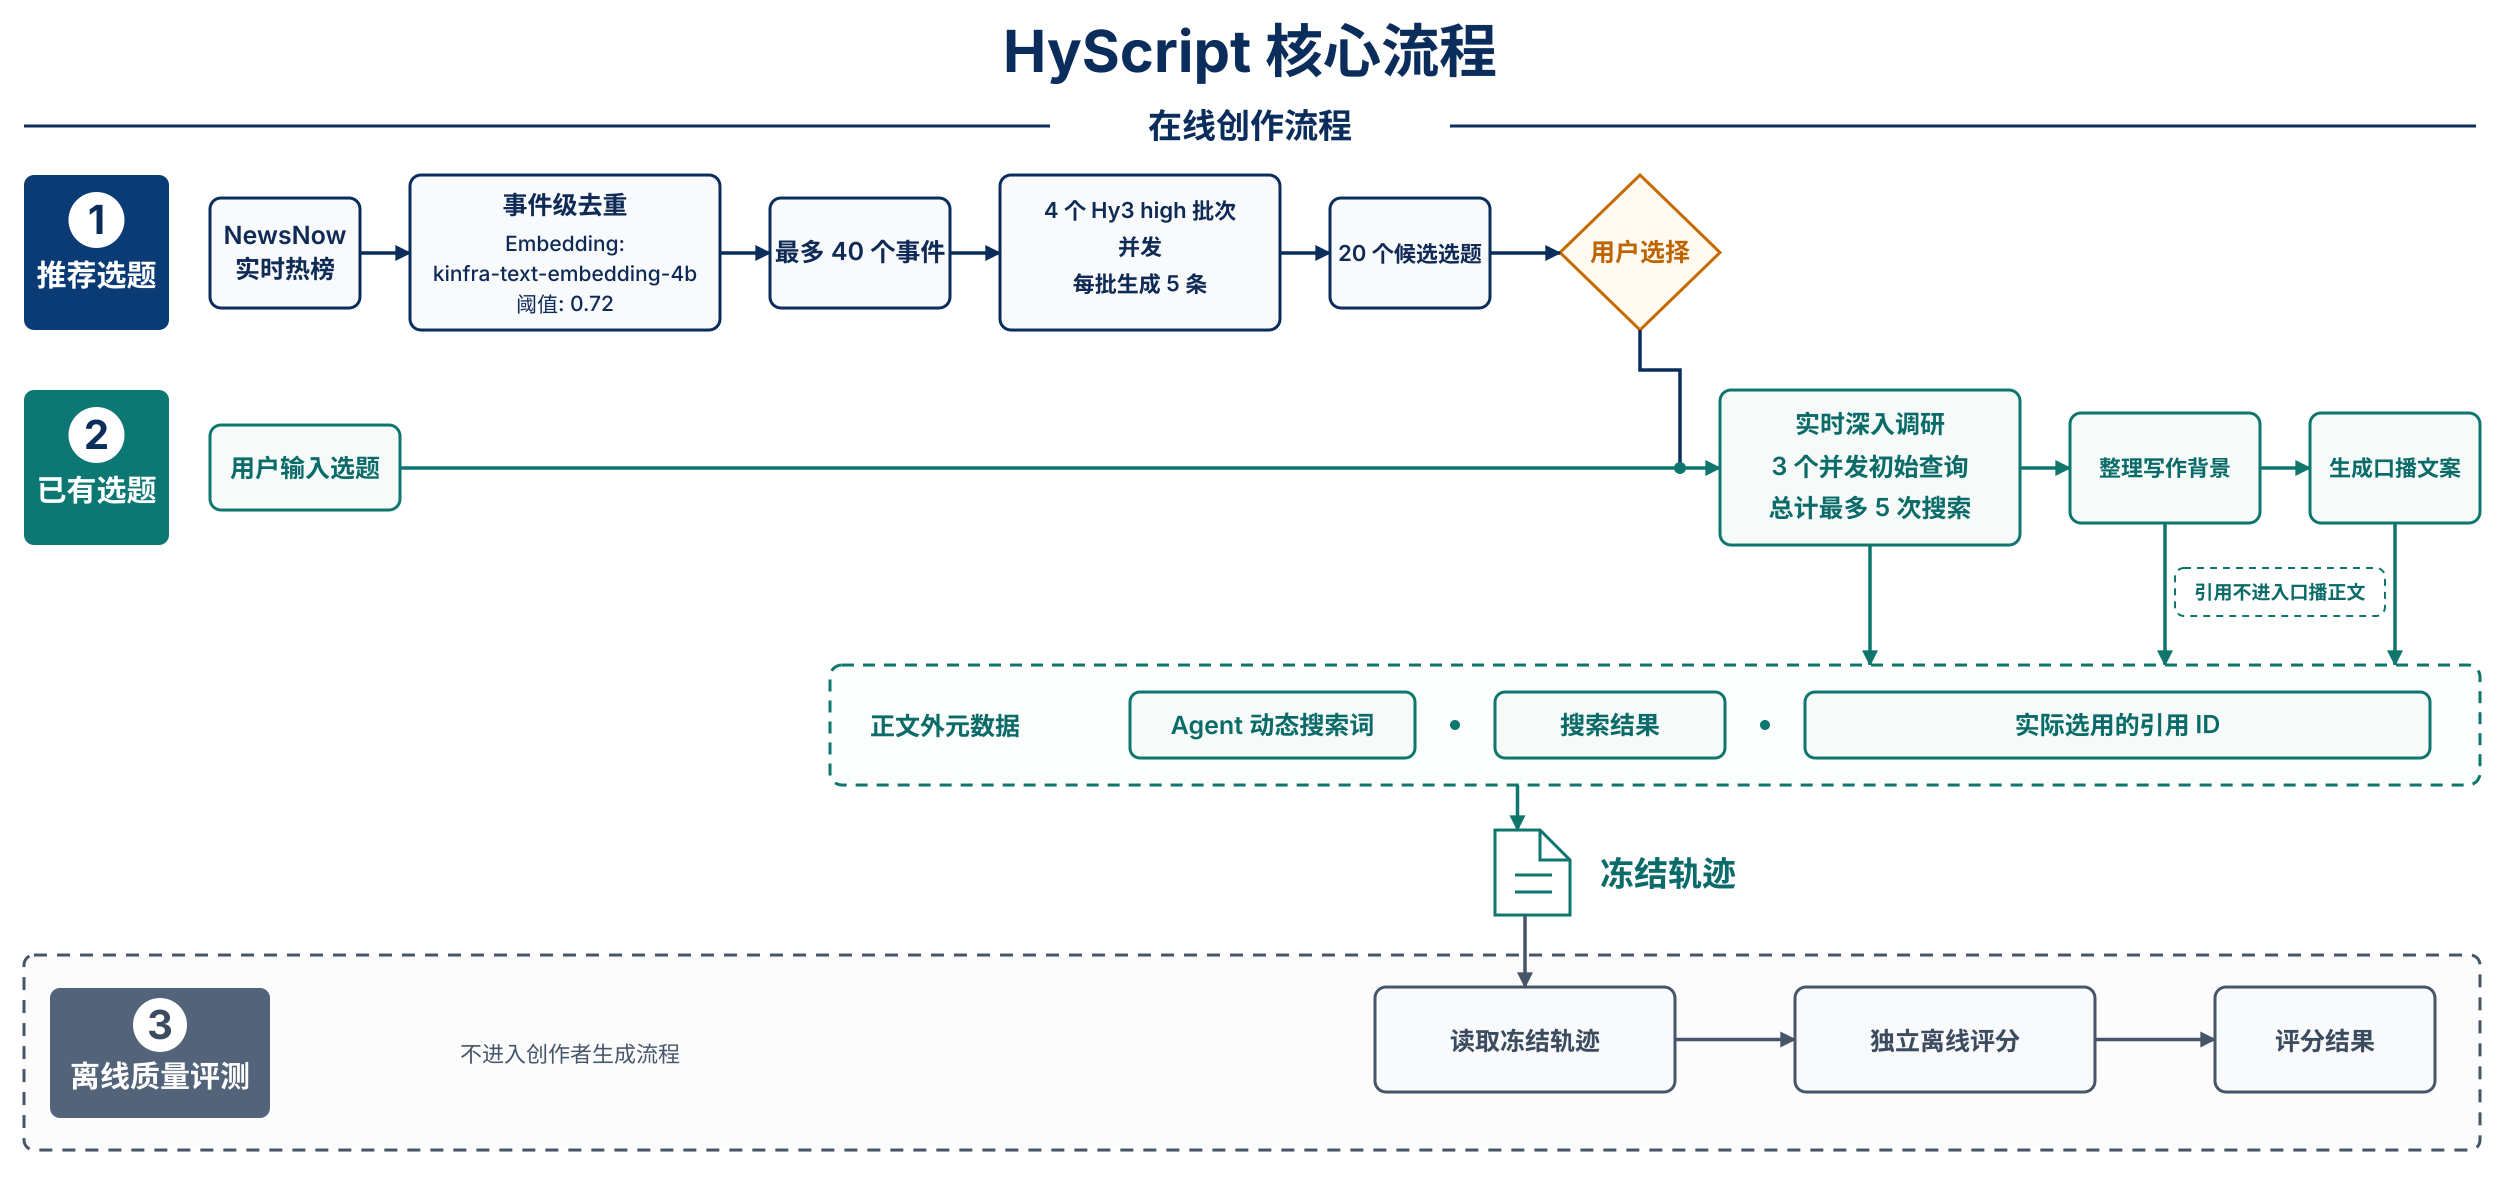
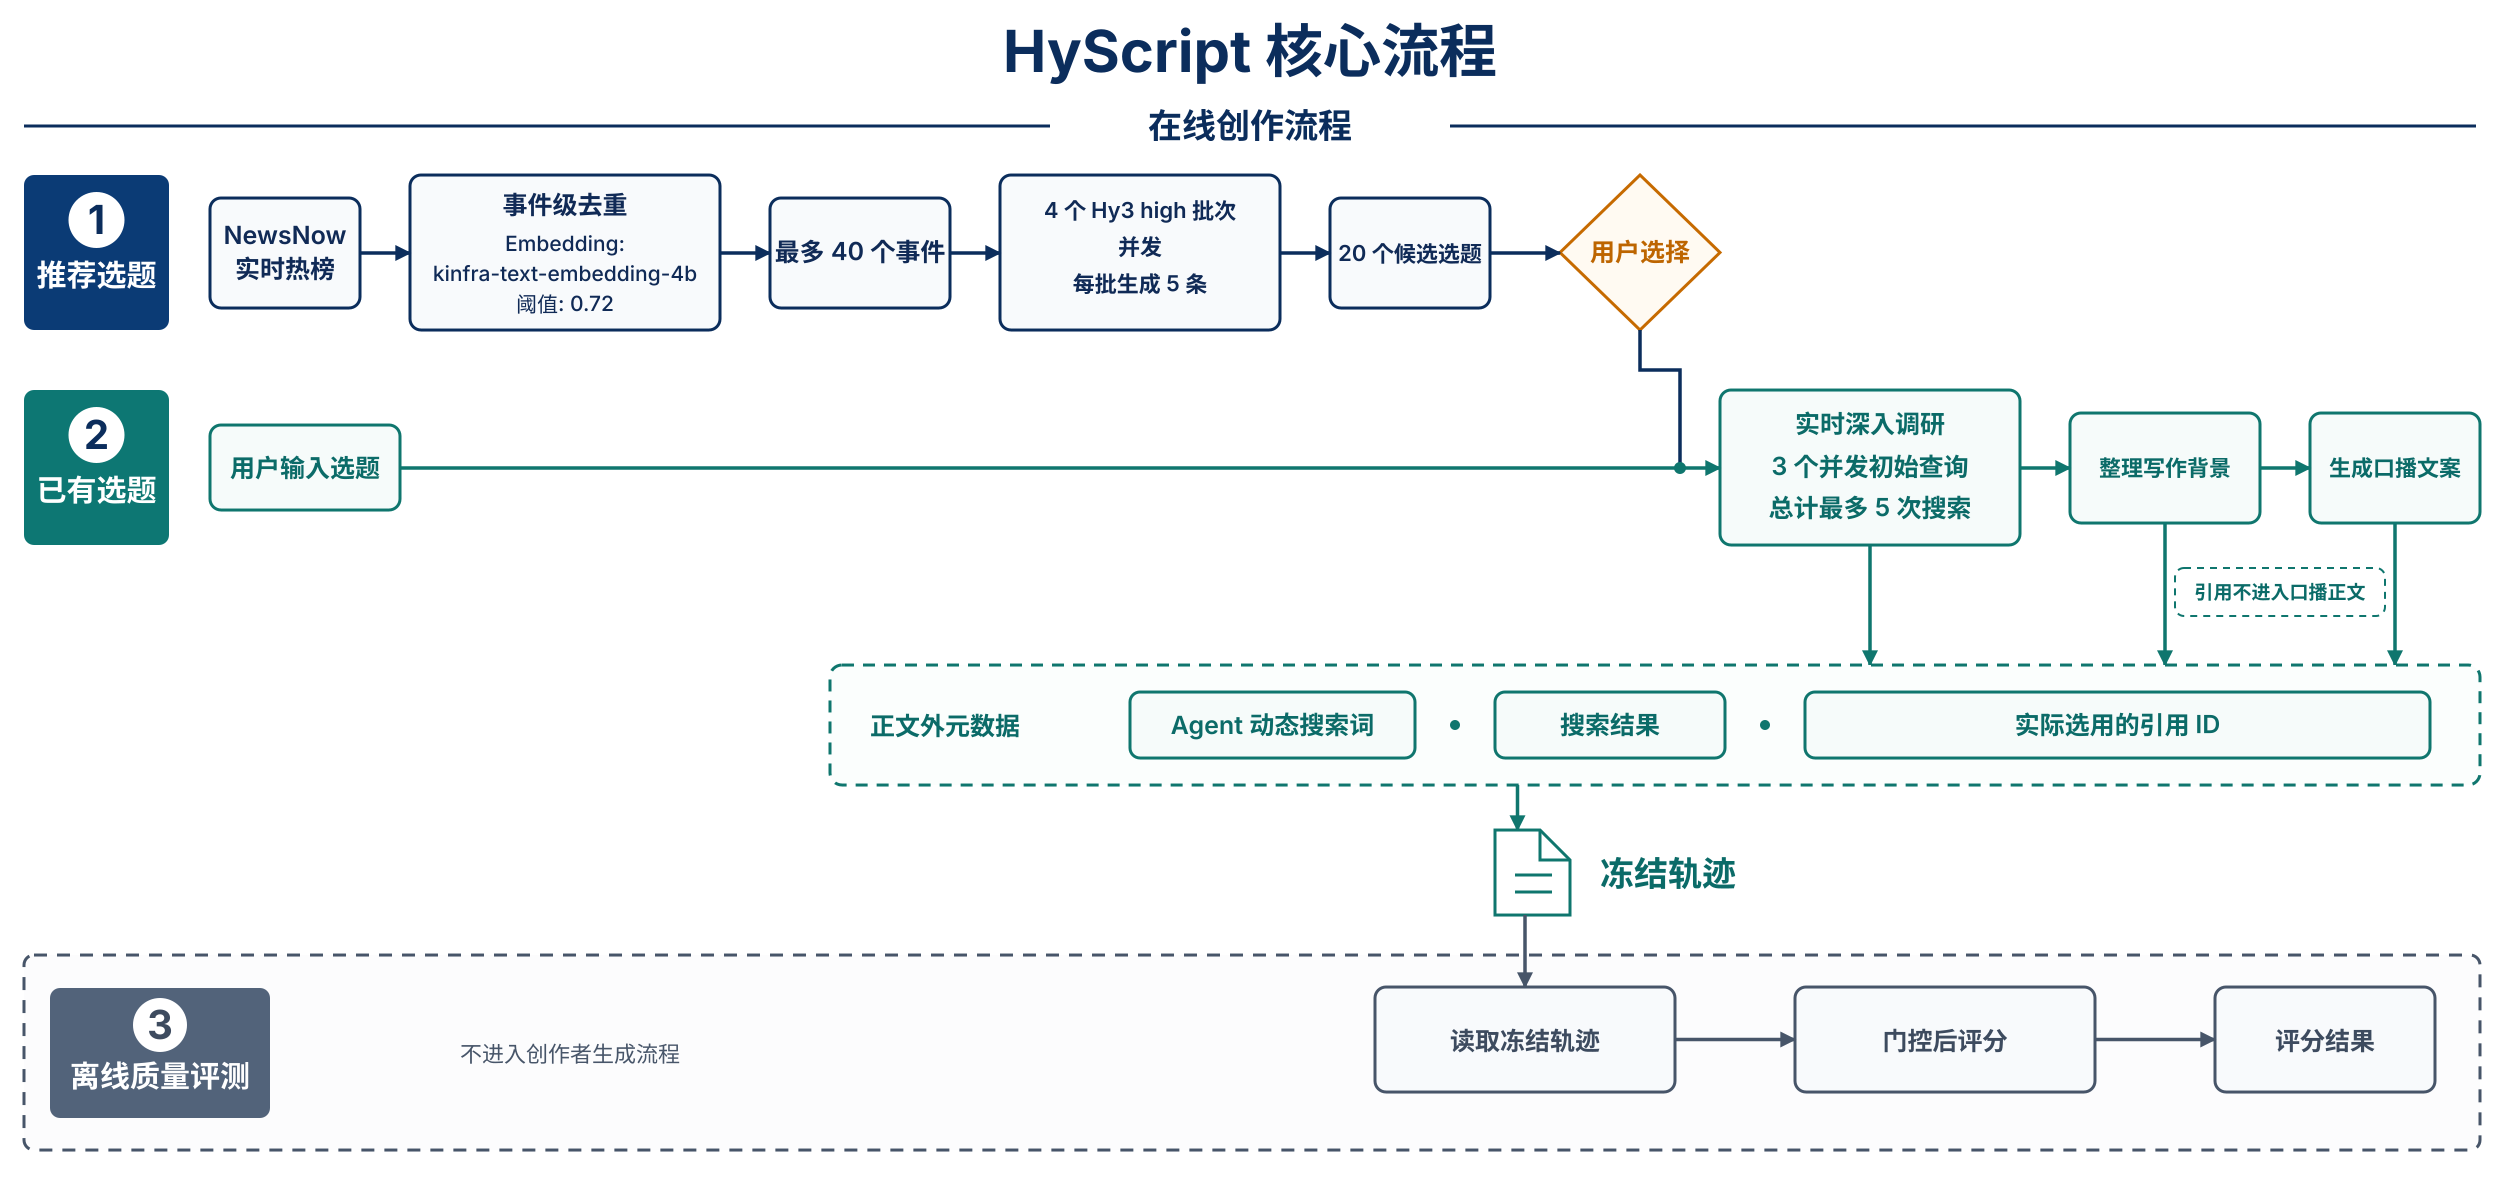
<svg xmlns="http://www.w3.org/2000/svg" width="2500" height="1180" viewBox="0 0 2500 1180" role="img" aria-labelledby="title desc">
  <defs>
    <style>
      text { font-family: -apple-system, BlinkMacSystemFont, "Noto Sans SC", "Microsoft YaHei", sans-serif; }
      .title { font-size: 58px; font-weight: 700; fill: #0b2d5c; }
      .section { font-size: 34px; font-weight: 700; fill: #0b2d5c; }
      .lane-no { font-size: 40px; font-weight: 700; fill: #0b2d5c; }
      .lane-name { font-size: 30px; font-weight: 700; fill: #ffffff; }
      .node { font-size: 25px; font-weight: 600; fill: #102a56; }
      .node-compact { font-size: 22px; font-weight: 600; fill: #102a56; }
      .node-small { font-size: 21px; font-weight: 500; fill: #102a56; }
      .note { font-size: 22px; font-weight: 500; fill: #475569; }
      .constraint { font-size: 19px; font-weight: 600; fill: #0b6b68; }
      .teal-text { fill: #0b6b68; }
      .gray-text { fill: #3d4b5f; }
      .amber-text { fill: #bd6500; }
      .box-navy { fill: #f8fafc; stroke: #0b2d5c; stroke-width: 3; }
      .box-teal { fill: #f6fbfa; stroke: #0f766e; stroke-width: 3; }
      .box-gray { fill: #f8fafc; stroke: #475569; stroke-width: 3; }
      .arrow-navy { fill: none; stroke: #0b2d5c; stroke-width: 3.5; marker-end: url(#arrow-navy); }
      .arrow-teal { fill: none; stroke: #0f766e; stroke-width: 3.5; marker-end: url(#arrow-teal); }
      .arrow-gray { fill: none; stroke: #475569; stroke-width: 3.5; marker-end: url(#arrow-gray); }
    </style>
    <marker id="arrow-navy" viewBox="0 0 12 12" refX="11" refY="6" markerWidth="16" markerHeight="16" markerUnits="userSpaceOnUse" orient="auto">
      <path d="M 0 0 L 12 6 L 0 12 z" fill="#0b2d5c" />
    </marker>
    <marker id="arrow-teal" viewBox="0 0 12 12" refX="11" refY="6" markerWidth="16" markerHeight="16" markerUnits="userSpaceOnUse" orient="auto">
      <path d="M 0 0 L 12 6 L 0 12 z" fill="#0f766e" />
    </marker>
    <marker id="arrow-gray" viewBox="0 0 12 12" refX="11" refY="6" markerWidth="16" markerHeight="16" markerUnits="userSpaceOnUse" orient="auto">
      <path d="M 0 0 L 12 6 L 0 12 z" fill="#475569" />
    </marker>
  </defs>
  <rect width="2500" height="1180" fill="#ffffff" />
  <text x="1250" y="72" class="title" text-anchor="middle">HyScript 核心流程</text>
  <line x1="24" y1="126" x2="1050" y2="126" stroke="#0b2d5c" stroke-width="3" />
  <text x="1250" y="138" class="section" text-anchor="middle">在线创作流程</text>
  <line x1="1450" y1="126" x2="2476" y2="126" stroke="#0b2d5c" stroke-width="3" />
  <rect x="24" y="175" width="145" height="155" rx="10" fill="#0b3b75" />
  <circle cx="96.5" cy="220" r="28" fill="#ffffff" />
  <text x="96.5" y="234" class="lane-no" text-anchor="middle">1</text>
  <text x="96.5" y="286" class="lane-name" text-anchor="middle">推荐选题</text>
  <rect x="210" y="198" width="150" height="110" rx="11" class="box-navy" />
  <text x="285" y="244" class="node" text-anchor="middle">NewsNow</text>
  <text x="285" y="278" class="node" text-anchor="middle">实时热榜</text>
  <rect x="410" y="175" width="310" height="155" rx="11" class="box-navy" />
  <text x="565" y="214" class="node" text-anchor="middle">事件级去重</text>
  <text x="565" y="251" class="node-small" text-anchor="middle">Embedding:</text>
  <text x="565" y="281" class="node-small" text-anchor="middle">kinfra-text-embedding-4b</text>
  <text x="565" y="312" class="node-small" text-anchor="middle">阈值: 0.72</text>
  <rect x="770" y="198" width="180" height="110" rx="11" class="box-navy" />
  <text x="860" y="261" class="node" text-anchor="middle">最多 40 个事件</text>
  <rect x="1000" y="175" width="280" height="155" rx="11" class="box-navy" />
  <text x="1140" y="218" class="node-compact" text-anchor="middle">4 个 Hy3 high 批次</text>
  <text x="1140" y="255" class="node-compact" text-anchor="middle">并发</text>
  <text x="1140" y="292" class="node-compact" text-anchor="middle">每批生成 5 条</text>
  <rect x="1330" y="198" width="160" height="110" rx="11" class="box-navy" />
  <text x="1410" y="261" class="node-compact" text-anchor="middle">20 个候选选题</text>
  <polygon points="1640,175 1720,252.5 1640,330 1560,252.5" fill="#fffaf2" stroke="#c66a00" stroke-width="3" />
  <text x="1640" y="261" class="node amber-text" text-anchor="middle">用户选择</text>
  <path d="M 360 253 H 410" class="arrow-navy" />
  <path d="M 720 253 H 770" class="arrow-navy" />
  <path d="M 950 253 H 1000" class="arrow-navy" />
  <path d="M 1280 253 H 1330" class="arrow-navy" />
  <path d="M 1490 253 H 1560" class="arrow-navy" />
  <rect x="24" y="390" width="145" height="155" rx="10" fill="#0d7773" />
  <circle cx="96.5" cy="435" r="28" fill="#ffffff" />
  <text x="96.5" y="449" class="lane-no" text-anchor="middle">2</text>
  <text x="96.5" y="501" class="lane-name" text-anchor="middle">已有选题</text>
  <rect x="210" y="425" width="190" height="85" rx="11" class="box-teal" />
  <text x="305" y="477" class="node teal-text" text-anchor="middle">用户输入选题</text>
  <rect x="1720" y="390" width="300" height="155" rx="11" class="box-teal" />
  <text x="1870" y="433" class="node teal-text" text-anchor="middle">实时深入调研</text>
  <text x="1870" y="475" class="node teal-text" text-anchor="middle">3 个并发初始查询</text>
  <text x="1870" y="517" class="node teal-text" text-anchor="middle">总计最多 5 次搜索</text>
  <rect x="2070" y="413" width="190" height="110" rx="11" class="box-teal" />
  <text x="2165" y="476" class="node-compact teal-text" text-anchor="middle">整理写作背景</text>
  <rect x="2310" y="413" width="170" height="110" rx="11" class="box-teal" />
  <text x="2395" y="476" class="node-compact teal-text" text-anchor="middle">生成口播文案</text>
  <path d="M 1640 330 V 370 H 1680 V 468" fill="none" stroke="#0b2d5c" stroke-width="3.5" />
  <path d="M 400 468 H 1680" fill="none" stroke="#0f766e" stroke-width="3.5" />
  <circle cx="1680" cy="468" r="6" fill="#0f766e" />
  <path d="M 1680 468 H 1720" class="arrow-teal" />
  <path d="M 2020 468 H 2070" class="arrow-teal" />
  <path d="M 2260 468 H 2310" class="arrow-teal" />
  <rect x="2175" y="568" width="210" height="48" rx="9" fill="#ffffff" stroke="#0f766e" stroke-width="2" stroke-dasharray="7 6" />
  <text x="2280" y="599" class="constraint" text-anchor="middle">引用不进入口播正文</text>
  <path d="M 1870 545 V 665" class="arrow-teal" />
  <path d="M 2165 523 V 665" class="arrow-teal" />
  <path d="M 2395 523 V 665" class="arrow-teal" />
  <rect x="830" y="665" width="1650" height="120" rx="12" fill="#fbfefd" stroke="#0f766e" stroke-width="3" stroke-dasharray="12 9" />
  <text x="870" y="735" class="node teal-text">正文外元数据</text>
  <rect x="1130" y="692" width="285" height="66" rx="10" class="box-teal" />
  <text x="1272.5" y="734" class="node teal-text" text-anchor="middle">Agent 动态搜索词</text>
  <circle cx="1455" cy="725" r="5" fill="#0f766e" />
  <rect x="1495" y="692" width="230" height="66" rx="10" class="box-teal" />
  <text x="1610" y="734" class="node teal-text" text-anchor="middle">搜索结果</text>
  <circle cx="1765" cy="725" r="5" fill="#0f766e" />
  <rect x="1805" y="692" width="625" height="66" rx="10" class="box-teal" />
  <text x="2117.5" y="734" class="node teal-text" text-anchor="middle">实际选用的引用 ID</text>
  <path d="M 1517.5 785 V 830" class="arrow-teal" />
  <path d="M 1495 830 H 1540 L 1570 860 V 915 H 1495 Z" fill="#ffffff" stroke="#0f766e" stroke-width="3" />
  <path d="M 1540 830 V 860 H 1570" fill="none" stroke="#0f766e" stroke-width="3" />
  <line x1="1515" y1="875" x2="1552" y2="875" stroke="#0f766e" stroke-width="3" />
  <line x1="1515" y1="892" x2="1552" y2="892" stroke="#0f766e" stroke-width="3" />
  <text x="1600" y="886" class="section teal-text">冻结轨迹</text>
  <rect x="24" y="955" width="2456" height="195" rx="10" fill="#fcfcfd" stroke="#475569" stroke-width="3" stroke-dasharray="13 10" />
  <rect x="50" y="988" width="220" height="130" rx="10" fill="#52637a" />
  <circle cx="160" cy="1025" r="27" fill="#ffffff" />
  <text x="160" y="1039" class="lane-no gray-text" text-anchor="middle">3</text>
  <text x="160" y="1087" class="lane-name" text-anchor="middle">离线质量评测</text>
  <text x="570" y="1062" class="note" text-anchor="middle">不进入创作者生成流程</text>
  <rect x="1375" y="987" width="300" height="105" rx="11" class="box-gray" />
  <text x="1525" y="1050" class="node gray-text" text-anchor="middle">读取冻结轨迹</text>
  <rect x="1795" y="987" width="300" height="105" rx="11" class="box-gray" />
-   <text x="1945" y="1050" class="node gray-text" text-anchor="middle">独立离线评分</text>
+   <text x="1945" y="1050" class="node gray-text" text-anchor="middle">门控后评分</text>
  <rect x="2215" y="987" width="220" height="105" rx="11" class="box-gray" />
  <text x="2325" y="1050" class="node gray-text" text-anchor="middle">评分结果</text>
  <path d="M 1525 915 V 987" class="arrow-gray" />
  <path d="M 1675 1039.5 H 1795" class="arrow-gray" />
  <path d="M 2095 1039.5 H 2215" class="arrow-gray" />
</svg>
